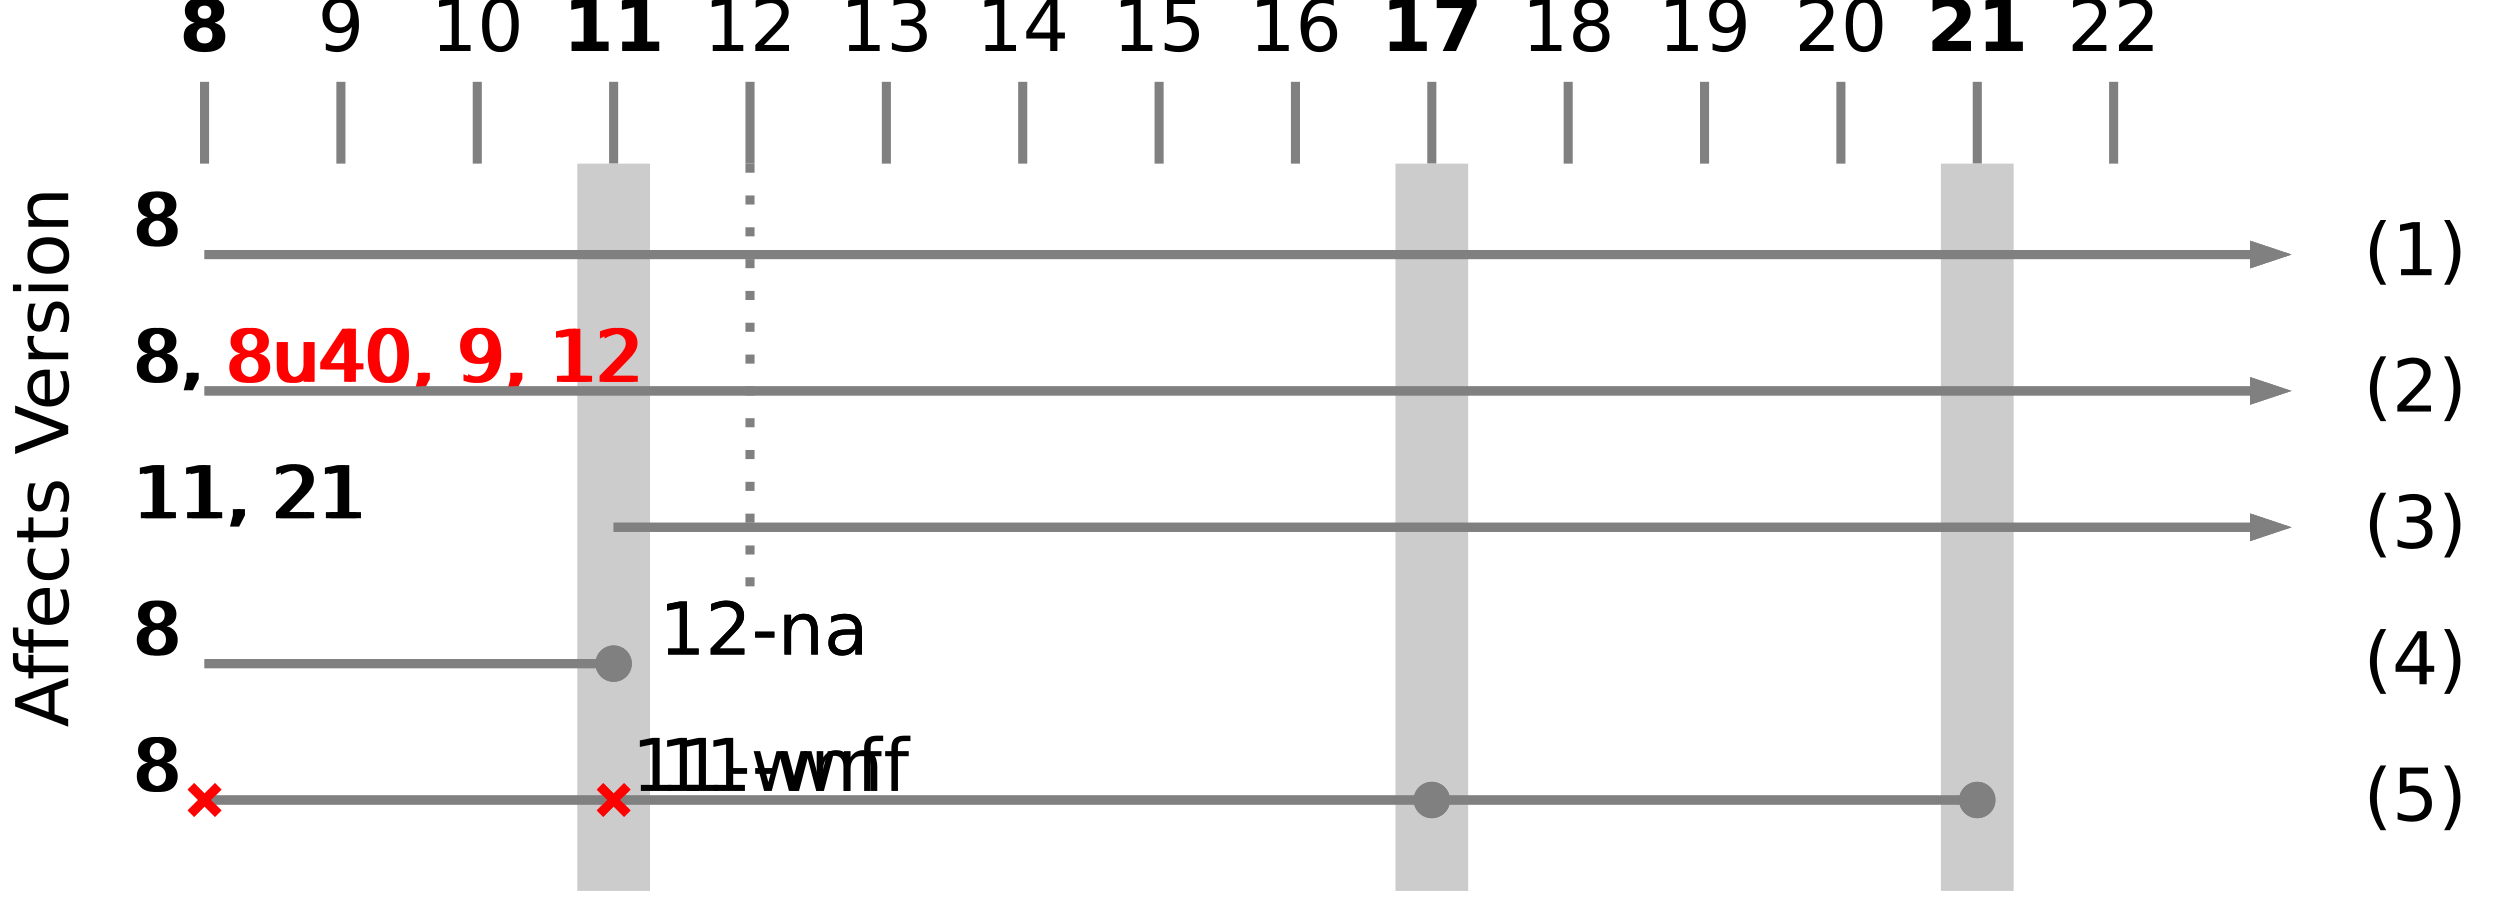
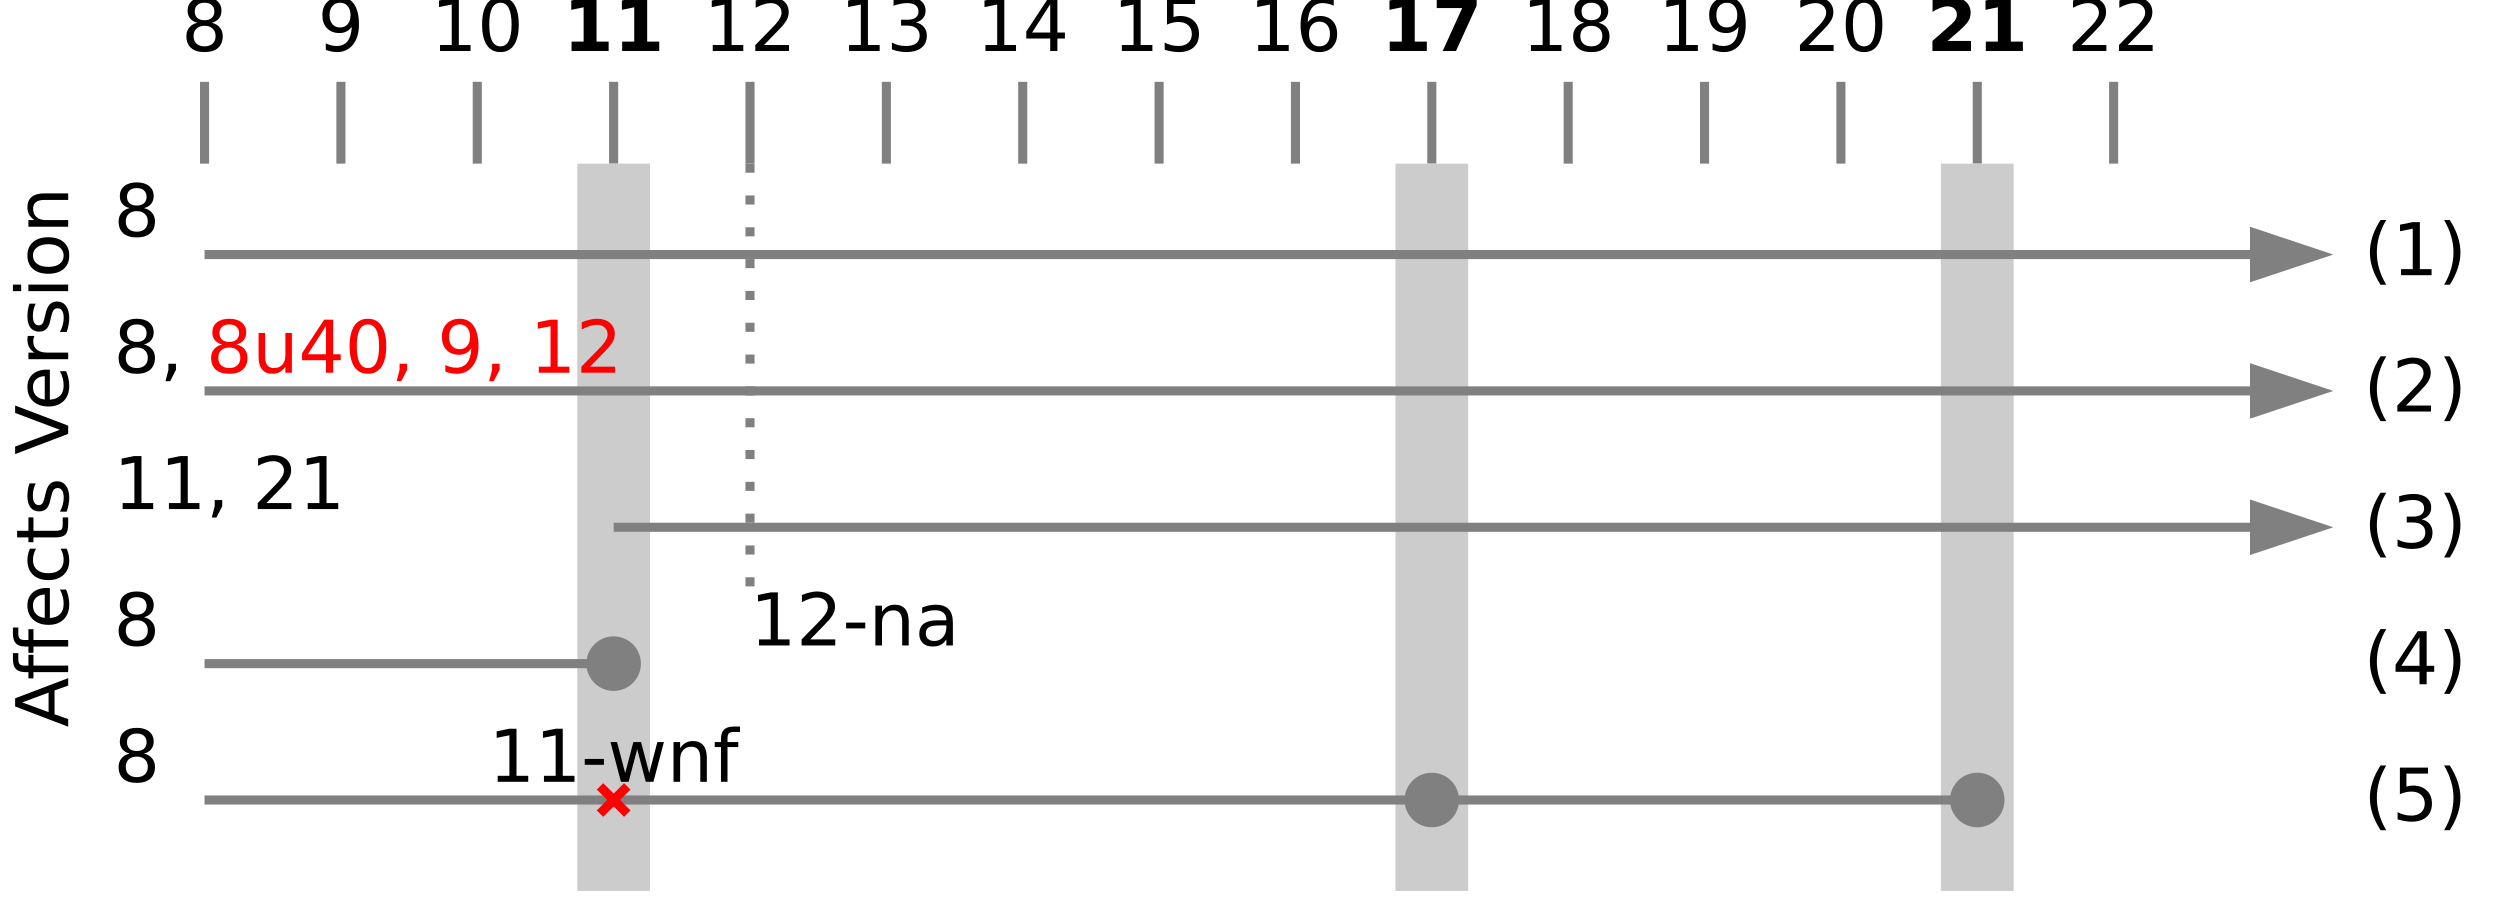
- <svg xmlns="http://www.w3.org/2000/svg" xmlns:xlink="http://www.w3.org/1999/xlink" width="550" height="200" version="1.1">
+ <svg xmlns="http://www.w3.org/2000/svg" width="550" height="200" version="1.1">
  <style>
        rect {
            fill: none;
            stroke: black;
            stroke-width: 1;
        }
        text {
            font: 16px 'DejaVu Sans', sans-serif;
        }
        #head text {
            text-anchor: middle;
            dominant-baseline: text-bottom;
        }
        #refs text {
            dominant-baseline: middle;
        }
        text.lts {
            font-weight: bold;
        }
        #headlines line, #timeline path {
            stroke: #808080;
            stroke-width: 2;
        }
        #lts-lines line {
            stroke: #CCCCCC;
            stroke-width: 16;
        }
    </style>
  <text x="15" y="160" transform="rotate(-90 15, 160)">Affects Version</text>
  <g id="head">
-     <text x="45" y="15" class="lts">8</text>
+     <text x="45" y="15">8</text>
    <text x="75" y="15">9</text>
    <text x="105" y="15">10</text>
    <text x="135" y="15" class="lts">11</text>
    <text x="165" y="15">12</text>
    <text x="195" y="15">13</text>
    <text x="225" y="15">14</text>
    <text x="255" y="15">15</text>
    <text x="285" y="15">16</text>
    <text x="315" y="15" class="lts">17</text>
    <text x="345" y="15">18</text>
    <text x="375" y="15">19</text>
    <text x="405" y="15">20</text>
    <text x="435" y="15" class="lts">21</text>
    <text x="465" y="15">22</text>
  </g>
  <g id="headlines">
    <line x1="45" y1="18" x2="45" y2="36" />
    <line x1="75" y1="18" x2="75" y2="36" />
    <line x1="105" y1="18" x2="105" y2="36" />
    <line x1="135" y1="18" x2="135" y2="36" />
    <line x1="165" y1="18" x2="165" y2="36" />
-     <line x1="165" y1="36" x2="165" y2="130" stroke-dasharray="2, 5" />
+     <line x1="165" y1="36" x2="165" y2="130" stroke-dasharray="2 5" />
    <line x1="195" y1="18" x2="195" y2="36" />
    <line x1="225" y1="18" x2="225" y2="36" />
    <line x1="255" y1="18" x2="255" y2="36" />
    <line x1="285" y1="18" x2="285" y2="36" />
    <line x1="315" y1="18" x2="315" y2="36" />
    <line x1="345" y1="18" x2="345" y2="36" />
    <line x1="375" y1="18" x2="375" y2="36" />
    <line x1="405" y1="18" x2="405" y2="36" />
    <line x1="435" y1="18" x2="435" y2="36" />
    <line x1="465" y1="18" x2="465" y2="36" />
  </g>
  <g id="lts-lines">
    <line x1="135" y1="36" x2="135" y2="196" />
    <line x1="315" y1="36" x2="315" y2="196" />
    <line x1="435" y1="36" x2="435" y2="196" />
  </g>
  <g id="timeline">
    <defs>
-       <marker id="arrow" viewBox="0 0 20 18" refX="0" refY="9" markerWidth="20" markerHeight="9" orient="auto">
+       <marker id="arrow" viewBox="0 0 20 18" refX="0" refY="9" markerWidth="20" markerHeight="18" orient="auto">
        <path d="M 0 7 L 6 9 L 0 11 Z" fill="#808080" />
      </marker>
      <marker id="circle" viewBox="0 0 12 12" refX="6" refY="6" markerWidth="12" markerHeight="12" orient="auto">
-         <circle cx="6" cy="6" r="2" fill="#808080" />
+         <circle cx="6" cy="6" r="3" fill="#808080" />
      </marker>
    </defs>
-     <text x="30" y="54">8</text>
+     <text x="25" y="52">8</text>
    <path d="M 45, 56 L 495, 56" marker-end="url(#arrow)" />
-     <text x="30" y="84">8,
+     <text x="25" y="82">8,
        <tspan fill="red">8u40, 9, 12</tspan>
    </text>
    <path d="M 45, 86 L 495, 86" marker-end="url(#arrow)" />
-     <text x="30" y="114">11, 21</text>
+     <text x="25" y="112">11, 21</text>
    <path d="M 135, 116 L 495, 116" marker-end="url(#arrow)" />
-     <text x="30" y="144">8</text>
-     <text x="145" y="144">12-na</text>
+     <text x="25" y="142">8</text>
+     <text x="165" y="142">12-na</text>
    <path d="M  45, 146 L 135, 146" marker-end="url(#circle)" />
-     <text x="30" y="174">8</text>
-     <text x="145" y="174">11-wnf</text>
+     <text x="25" y="172">8</text>
+     <text x="135" y="172" style="text-anchor: middle">11-wnf</text>
    <path d="M 45, 176 L 315, 176 L 435, 176" marker-mid="url(#circle)" marker-end="url(#circle)" />
-     <g id="red-cross">
-       <path d="M 132, 173 L 138, 179                  M 138, 173 L 132, 179" style="stroke: red" />
-     </g>
-     <use x="-90" y="0" stroke-width="2" xlink:href="#red-cross" />
+     <path d="M 132, 173 L 138, 179              M 138, 173 L 132, 179" style="stroke: red" />
  </g>
  <g id="refs">
    <text x="520" y="56">(1)</text>
    <text x="520" y="86">(2)</text>
    <text x="520" y="116">(3)</text>
    <text x="520" y="146">(4)</text>
    <text x="520" y="176">(5)</text>
  </g>
-   <g id="timeline" style="display:inline">
-     <defs>
-       <marker id="arrow" viewBox="0 0 20 18" refX="0" refY="9" markerWidth="20" markerHeight="18" orient="auto">
-         <path d="M 0,7 6,9 0,11 Z" fill="#808080" />
-       </marker>
-       <marker id="circle" viewBox="0 0 12 12" refX="6" refY="6" markerWidth="12" markerHeight="12" orient="auto">
-         <circle cx="6" cy="6" r="3" fill="#808080" />
-       </marker>
-     </defs>
-     <text x="29" y="54">8</text>
-     <path d="M 45,56 H 495" marker-end="url(#arrow)" />
-     <text x="29" y="84">8, <tspan fill="#ff0000">8u40, 9, 12</tspan>
-     </text>
-     <path d="M 45,86 H 495" marker-end="url(#arrow)" />
-     <text x="29" y="114">11, 21</text>
-     <path d="M 135,116 H 495" marker-end="url(#arrow)" />
-     <text x="29" y="144">8</text>
-     <text x="145" y="144">12-na</text>
-     <path d="m 45,146 h 90" marker-end="url(#circle)" />
-     <text x="29" y="174">8</text>
-     <text x="139" y="174">11-wnf</text>
-     <path d="m 45,176 L 315,176 L 435,176" marker-mid="url(#circle)" marker-end="url(#circle)" />
-     <path d="m 132,173 6,6 m 0,-6 -6,6" style="stroke:#ff0000" />
-     <path d="m 42,173 2.633,2.633 L 48,179 m 0,-6 -6,6" style="stroke:#ff0000" />
-   </g>
</svg>
